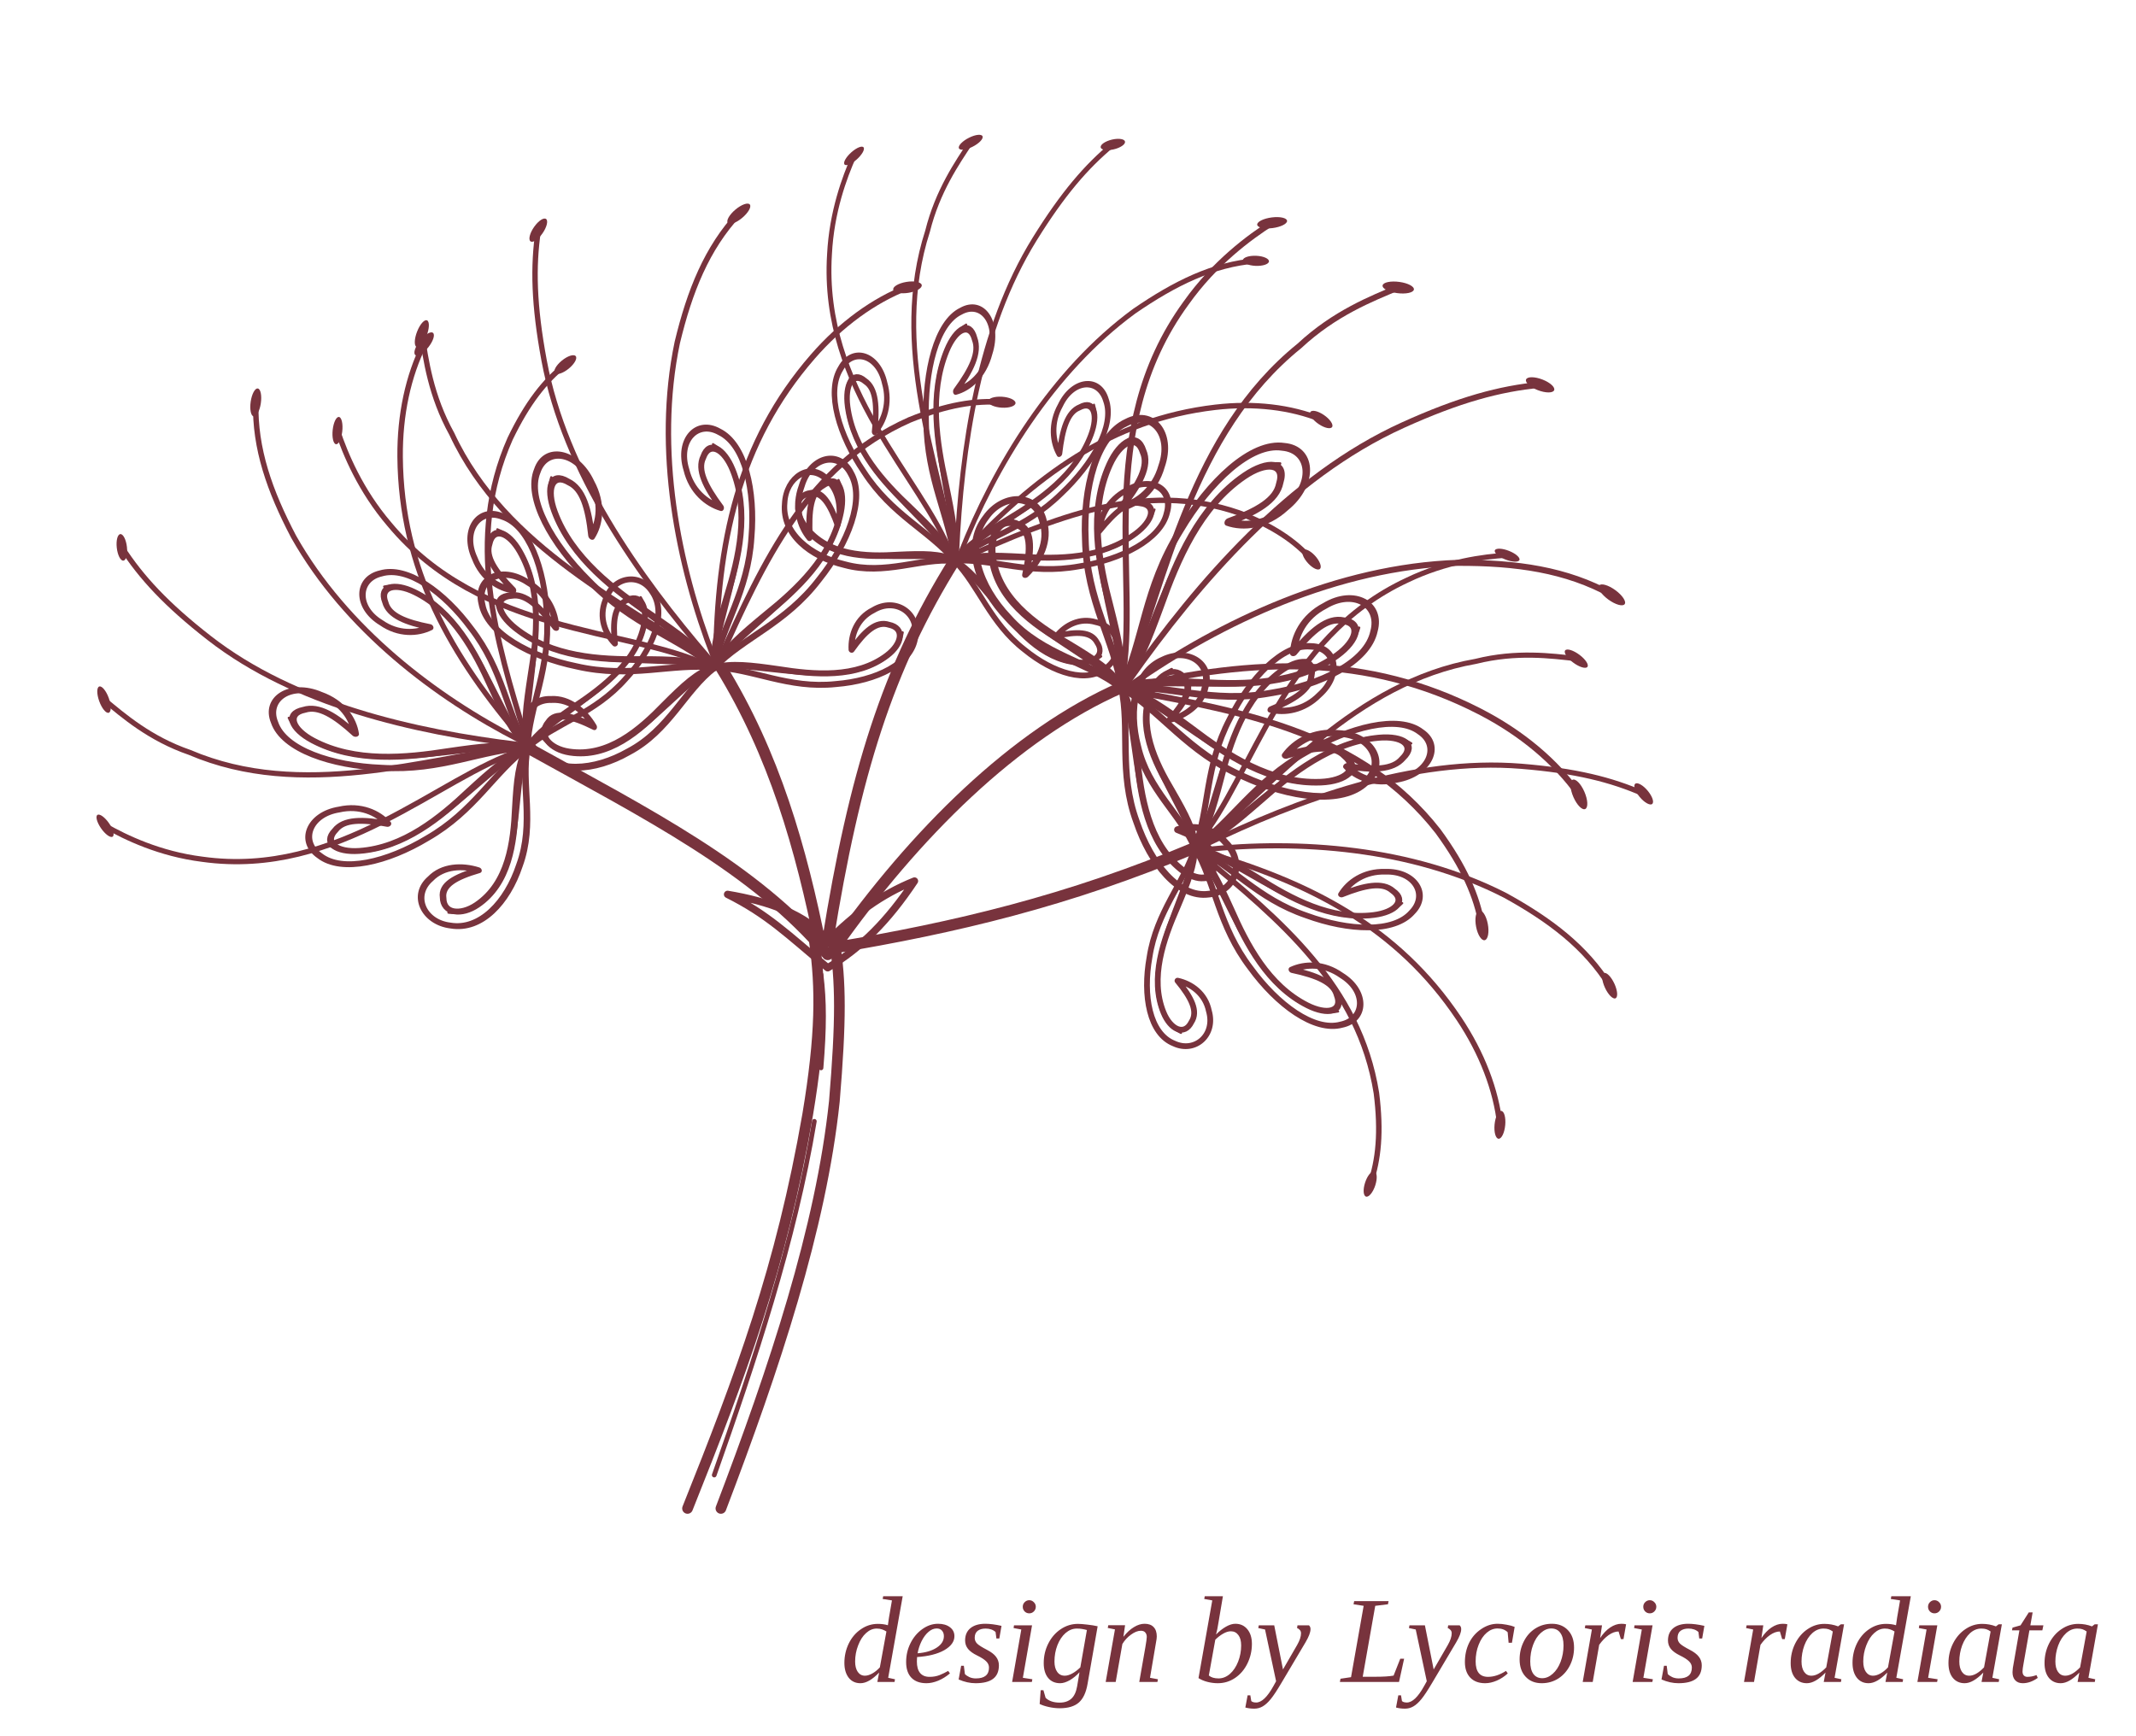
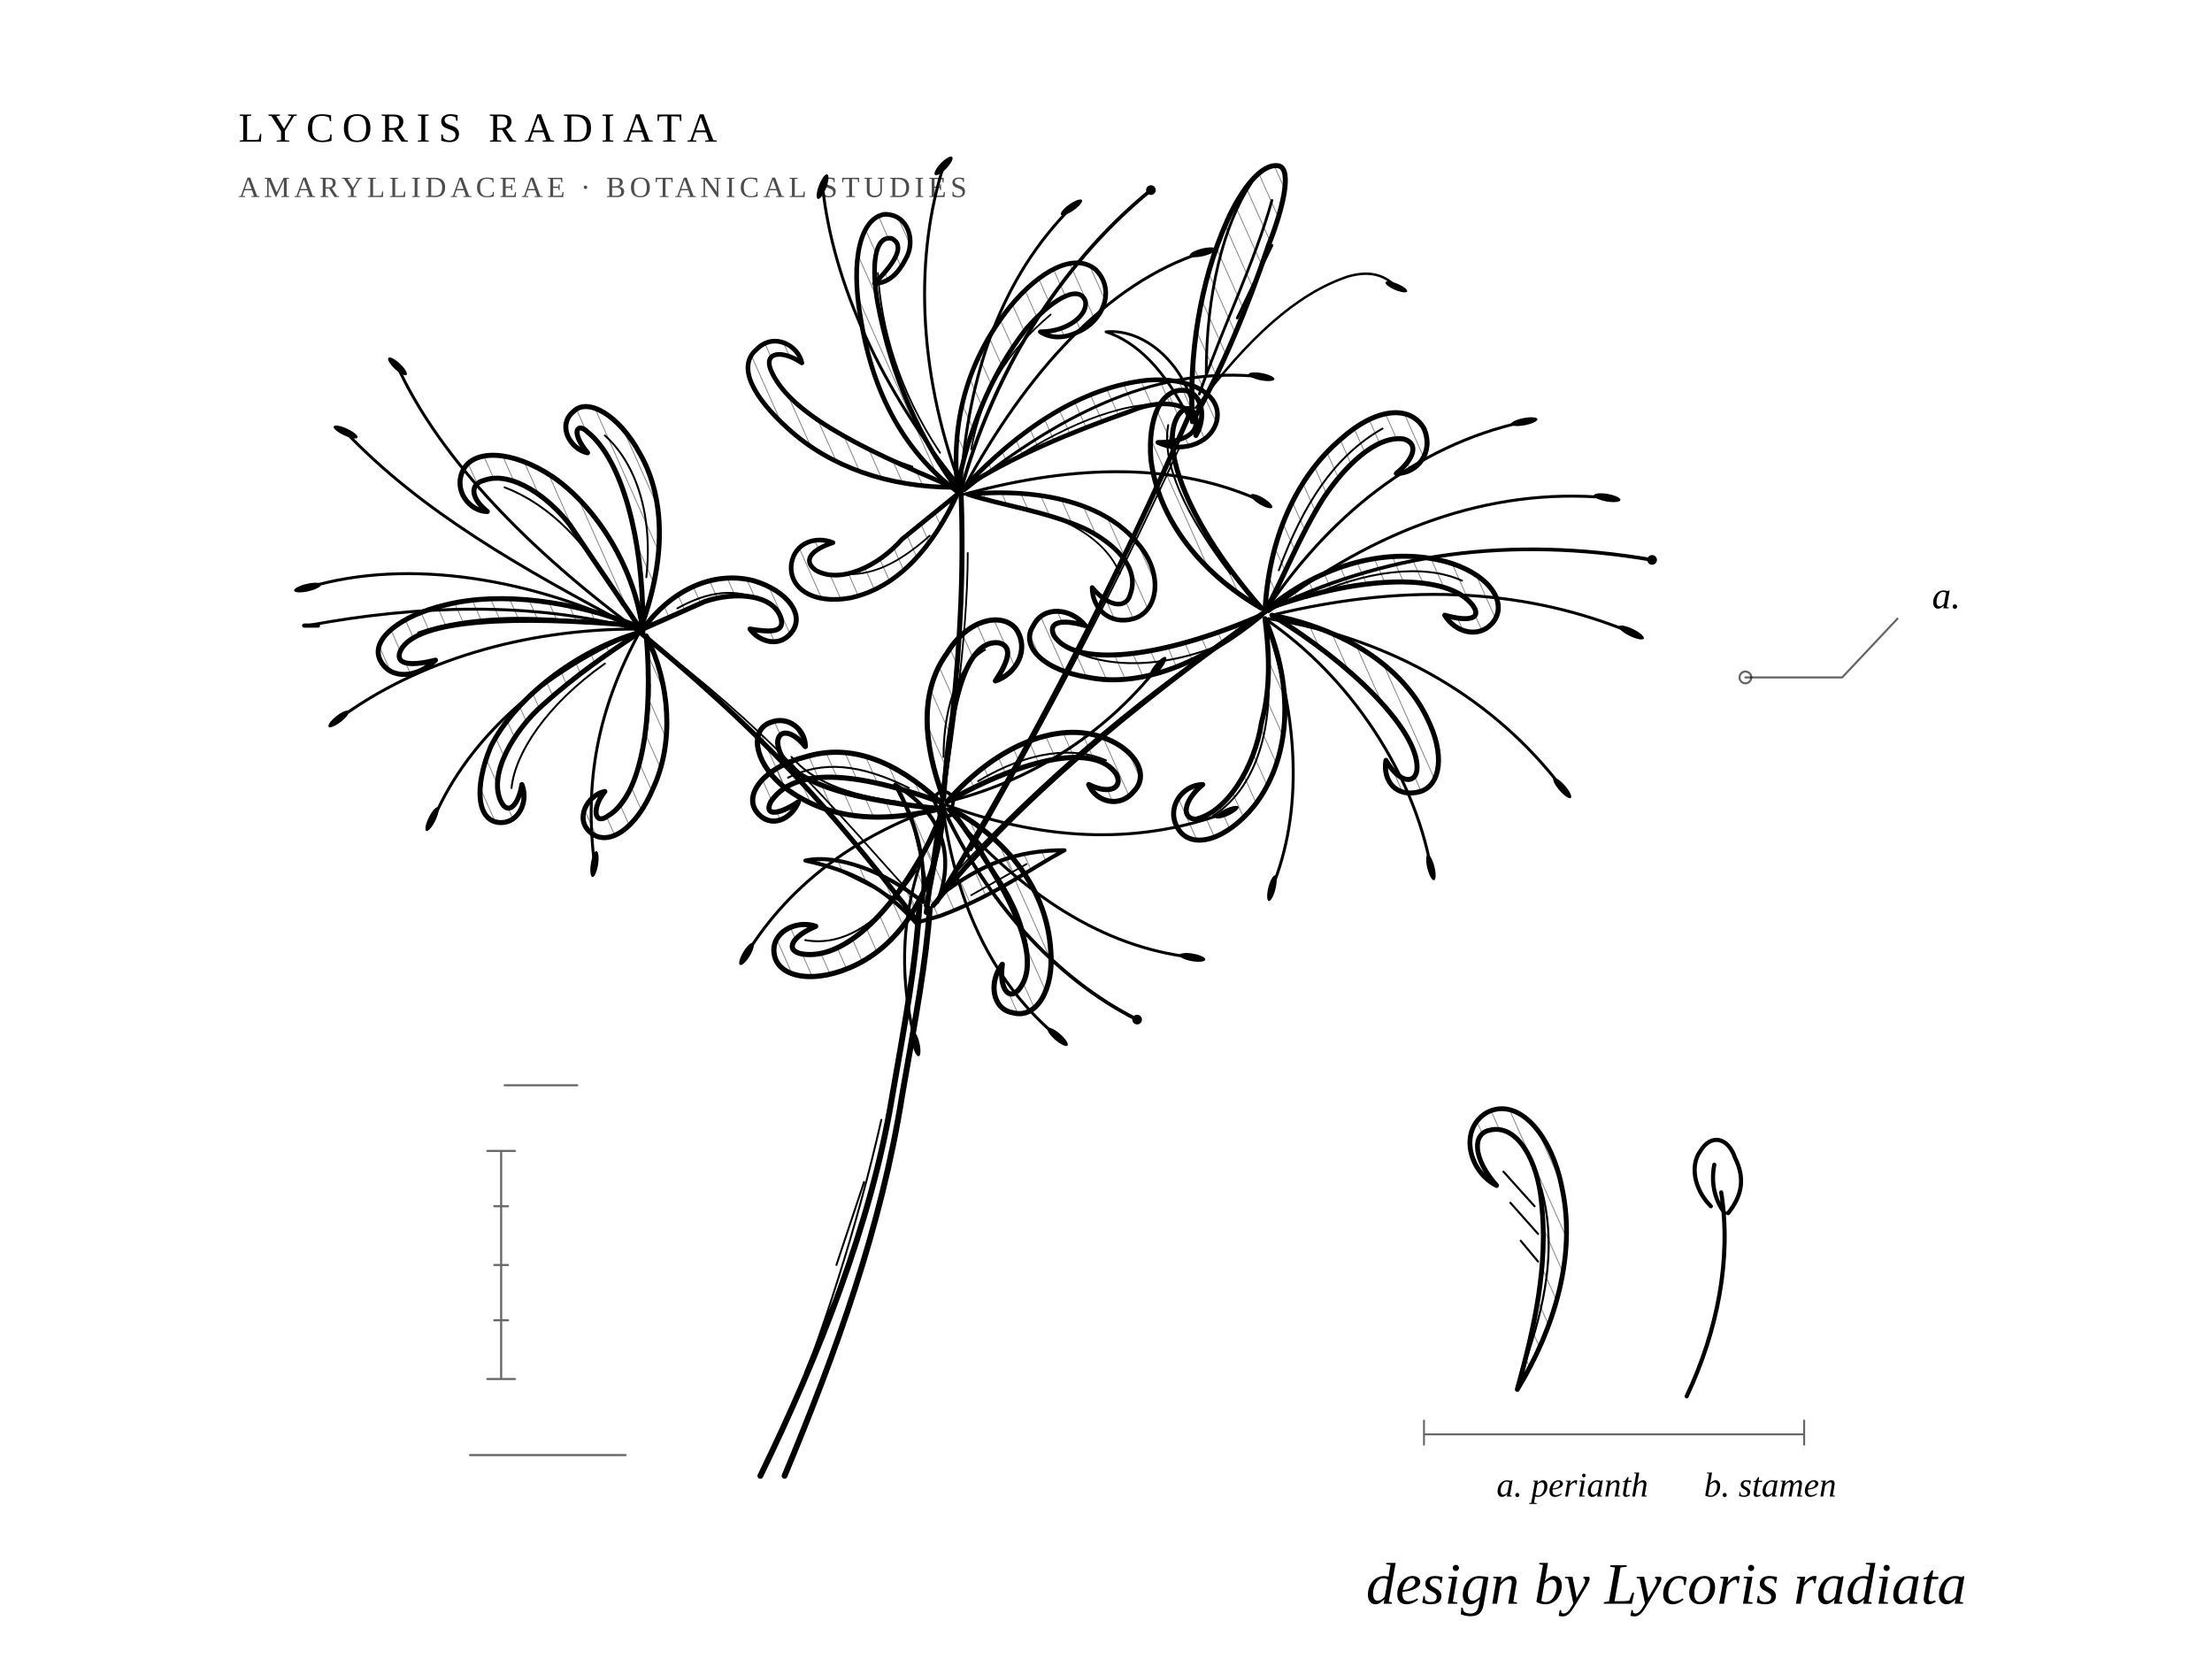
- <svg xmlns="http://www.w3.org/2000/svg" viewBox="0 0 320 260" color="#78333d" role="img" aria-labelledby="lycoris-title lycoris-desc">
-   <style>@media (prefers-color-scheme: dark) { :root { color: #e0a09b } }</style>
+ <svg xmlns="http://www.w3.org/2000/svg" viewBox="0 0 640 480" role="img" aria-labelledby="lycoris-title lycoris-desc">
  <defs>
-     <g id="lycoris-tepal" stroke-linecap="round" stroke-linejoin="round">
-       <path d="M0 0C-3-10-11-18-13-31c-2-11 0-22 7-25 6-3 12 2 10 9-1 5-5 8-9 9 4-5 6-9 4-12-2-4-6-2-8 3-4 10 0 21 4 30C-2-10 0-5 0 0Z" stroke-width="1.65" />
-       <path d="M-2-7c-3-9-9-21-9-31 0-8 3-13 7-15" stroke-width=".65" />
-     </g>
-     <g id="lycoris-floret" fill="none" stroke="currentColor" stroke-linecap="round" stroke-linejoin="round">
-       <use href="#lycoris-tepal" transform="rotate(-79) scale(.88 .78)" />
-       <use href="#lycoris-tepal" transform="rotate(-43) scale(.78 .92)" />
-       <use href="#lycoris-tepal" transform="rotate(-9) scale(.81 .97)" />
-       <use href="#lycoris-tepal" transform="rotate(27) scale(-.78 .88)" />
-       <use href="#lycoris-tepal" transform="rotate(61) scale(-.76 .93)" />
-       <use href="#lycoris-tepal" transform="rotate(103) scale(-.75 .8)" />
-       <g stroke-width="1.18">
-         <path d="M-1-1C-13-16-42-29-48-58c-2-9-1-17 0-22" />
-         <path d="M0-1C-10-20-28-42-26-68c0-9 3-16 5-21" />
-         <path d="M0-2C-5-24-8-50 0-72c4-11 8-18 13-24" />
-         <path d="M1-2C4-22 12-45 28-62c8-8 16-14 26-17" />
-         <path d="M1-1c13-21 28-37 52-45 9-3 18-4 26-3" />
-         <path d="M2-1c19-13 38-26 63-24 9 1 15 3 20 6" />
+     <pattern id="lycoris-petal-hatch" width="5" height="5" patternUnits="userSpaceOnUse" patternTransform="rotate(-24)">
+       <path d="M0 0V5" fill="none" stroke="currentColor" stroke-width=".45" opacity=".5" />
+     </pattern>
+     <symbol id="lycoris-radiata" viewBox="0 0 640 480">
+       <g fill="none" stroke="currentColor" stroke-linecap="round" stroke-linejoin="round">
+         <path d="M220 427c17-35 32-73 38-109 4-23 7-39 8-56m-39 165c15-36 28-72 34-110 4-23 7-39 8-54" stroke-width="1.7" />
+         <path d="M227 413c11-27 21-58 28-89m5-17 4-23m-31 113 8-20m1-11 8-24" stroke-width=".55" />
+         <path d="M265 266c-19-24-37-48-81-84m84 82c5-36 12-76 10-123m-8 121c24-30 58-58 96-85m-98 85c2-10 4-20 5-29m-2 28c27-44 52-93 74-143" stroke-width="1.45" />
+         <path d="M263 258c-19-21-38-44-69-68m76 60c5-31 10-65 10-90m-4 93c25-27 51-49 80-69m-75 62c20-35 40-72 60-116" stroke-width=".5" />
+         <path d="M265 267c-9-10-18-15-32-18 9-2 23 3 34 12 1-13-2-23-8-34 13 8 17 19 13 32 12-9 22-13 36-13-11 6-20 13-36 19Z" fill="url(#lycoris-petal-hatch)" stroke-width="1.15" />
+         <path d="m241 251 20 10m3-23 4 17m13 4 16-9" stroke-width=".5" />
+         <g transform="translate(345 118)">
+           <path d="M0 4c-1-19 2-40 10-58 4-9 10-17 15-16 4 1 1 13-3 23C16-29 8-10 0 4Z" fill="url(#lycoris-petal-hatch)" stroke-width="1.45" />
+           <path d="M2-4c7-20 16-38 21-56M4-10c0-23 5-43 13-55m-4 39 10-21M-1 3c-7-14-15-22-24-25 11-1 22 9 25 21" stroke-width=".8" />
+           <path d="M1 0c15-20 29-33 44-38 7-2 11 0 14 3" stroke-width=".7" />
+           <ellipse cx="59" cy="-35" rx="3.4" ry=".95" transform="rotate(23 59 -35)" fill="currentColor" stroke="none" />
+         </g>
+         <g transform="translate(278 141)">
+           <g fill="url(#lycoris-petal-hatch)" stroke-width="1.35">
+             <path d="M0 2c-18-13-26-32-29-51-3-17 0-29 7-30 7 0 9 8 6 13-2 4-5 7-9 7 6-6 9-11 5-13-5-1-6 8-4 19C-20-32-12-14 0 2Z" />
+             <path d="M-1 0c-2-21 4-38 15-52 9-11 19-16 25-11 6 6 2 15-5 18-4 2-8 2-11 0 8 0 14-5 13-9-2-5-10 0-17 8C8-32 2-15-1 0Z" />
+             <path d="M1 0c16-17 34-29 53-31 12-1 22 4 20 12-2 7-11 9-17 6 9 0 13-4 10-8-3-4-11-4-18-1C32-16 15-9 1 0Z" />
+             <path d="M2 2c22-2 40 3 49 14 8 9 6 20-1 22-7 2-12-3-12-9 5 6 10 6 11 2 3-8-5-15-13-19C25 7 11 5 2 2Z" />
+             <path d="M-1 2c-7 15-17 27-31 30-11 2-18-3-17-10 1-6 7-8 12-6-6 2-9 5-5 8 7 4 18-1 25-9L-1 2Z" />
+             <path d="M-2 0c-19 0-36-6-48-17-10-9-15-18-9-23 5-5 12-1 13 4-6-4-11-3-9 2 5 12 24 22 53 34Z" />
+           </g>
+           <g stroke-width=".5">
+             <path d="M-6-10c-12-18-17-36-18-52M3-11c3-16 10-28 23-39M12-6c16-11 34-19 48-18M14 5c16 3 28 10 32 20M-9 14c-9 8-17 12-26 11M-14-6c-15-5-27-12-36-21" />
+           </g>
+           <g stroke-width=".85">
+             <path d="M0 0c-23-28-37-59-40-87" />
+             <path d="M0 0c-13-35-13-68-5-93" />
+             <path d="M0 0c2-33 12-61 32-81" />
+             <path d="M1 0c18-33 41-59 69-68" />
+             <path d="M1 1c30-24 57-36 86-33" />
+             <path d="M1 2c33-9 62-9 86 2" />
+             <path d="M0 1c9-33 28-65 55-87" stroke-width="1.05" />
+           </g>
+           <g fill="currentColor" stroke="none">
+             <ellipse cx="-40" cy="-87" rx="3.8" ry="1.1" transform="rotate(-69 -40 -87)" />
+             <ellipse cx="-5" cy="-93" rx="3.6" ry="1.1" transform="rotate(-46 -5 -93)" />
+             <ellipse cx="32" cy="-81" rx="3.7" ry="1.05" transform="rotate(-35 32 -81)" />
+             <ellipse cx="70" cy="-68" rx="3.9" ry="1.1" transform="rotate(-14 70 -68)" />
+             <ellipse cx="87" cy="-32" rx="3.8" ry="1.05" transform="rotate(11 87 -32)" />
+             <ellipse cx="87" cy="4" rx="3.6" ry="1.05" transform="rotate(31 87 4)" />
+             <circle cx="55" cy="-86" r="1.4" />
+           </g>
+         </g>
+         <g transform="translate(184 182)">
+           <g fill="url(#lycoris-petal-hatch)" stroke-width="1.45">
+             <path d="M2 1c-2-18-13-36-26-45-12-8-23-8-26-2-3 6 2 12 7 12-5-4-5-8-1-9 8-3 19 5 25 13C-11-18-4-8 2 1Z" />
+             <path d="M0-1c-18-7-39-10-55-6-13 3-22 10-19 16 3 6 11 5 16 0-8 2-12 1-10-3 5-9 33-10 68-7Z" />
+             <path d="M1 1c-18 5-36 19-43 33-5 12-4 22 3 22 5 0 8-6 6-11-1 6-4 9-6 5-4-8 4-21 12-28C-17 13-8 7 1 1Z" />
+             <path d="M3 2c7 14 8 31 2 44-5 12-13 17-18 13-5-4-1-11 4-12-4 5-3 10 1 7C2 48 5 25 3 2Z" />
+             <path d="M2 0c8-11 20-17 32-14 10 3 15 10 11 15-4 5-10 2-12-1 6 1 10 1 9-3-2-7-13-8-22-5L2 0Z" />
+             <path d="M2-2c7-20 6-37-1-49-6-11-15-16-19-12-5 4-1 11 4 12-5-6-3-9 0-6 10 8 16 31 16 55Z" />
+           </g>
+           <g stroke-width=".55">
+             <path d="M-4-7c-10-18-21-29-34-34M-14-2c-16-2-35-2-49 3M-9 10c-17 12-26 26-27 36M4 16c0 16-3 29-11 37M12-6c9-5 17-6 25-2M3-15c2-18-3-33-12-41" />
+           </g>
+           <g stroke-width=".85">
+             <path d="M0 0c-29-14-65-21-95-12M0 0c-35-26-58-52-69-76M0 0c-34-18-62-34-84-57M0 0c-32 0-63 9-86 26M0 1c-30 13-50 33-59 55M1 1c-12 22-16 43-13 67M0 0c-30-8-63-7-95-1" />
+             <path d="M-92-1h-4" stroke-width="1.2" />
+           </g>
+           <g fill="currentColor" stroke="none">
+             <ellipse cx="-95" cy="-12" rx="4" ry="1.1" transform="rotate(-13 -95 -12)" />
+             <ellipse cx="-69" cy="-76" rx="3.6" ry="1.05" transform="rotate(43 -69 -76)" />
+             <ellipse cx="-84" cy="-57" rx="3.8" ry="1.05" transform="rotate(25 -84 -57)" />
+             <ellipse cx="-86" cy="26" rx="3.7" ry="1.05" transform="rotate(-38 -86 26)" />
+             <ellipse cx="-59" cy="55" rx="3.8" ry="1.05" transform="rotate(-64 -59 55)" />
+             <ellipse cx="-12" cy="68" rx="3.8" ry="1.05" transform="rotate(-81 -12 68)" />
+           </g>
+         </g>
+         <g transform="translate(366 177)">
+           <g fill="url(#lycoris-petal-hatch)" stroke-width="1.45">
+             <path d="M0 0c1-21 9-39 22-50 10-9 20-10 24-3 3 7-2 13-8 13 6-5 6-9 2-10-8-1-17 8-23 17C10-22 5-9 0 0Z" />
+             <path d="M1-1c17-14 37-18 53-13 12 4 16 12 12 17-4 5-11 3-14-2 7 2 11 1 8-3-7-9-31-9-59 1Z" />
+             <path d="M2 1c21 4 38 15 45 30 5 10 4 19-2 21-7 2-11-3-10-9 4 7 9 7 9 2 0-11-19-30-42-44Z" />
+             <path d="M0 2c9 21 7 41-3 54-8 10-18 13-22 7-4-6 1-13 7-13-6 5-6 10-2 10 9-2 17-15 19-28C2 21 1 10 0 2Z" />
+             <path d="M-1 1c-17 14-35 21-50 18-13-2-20-9-16-15 3-6 11-5 15 0-7-2-11-1-9 3 6 9 30 7 60-6Z" />
+             <path d="M-1-1c-19-11-30-27-32-43-1-12 3-21 10-20 5 1 6 8 3 13 1-7-2-10-5-6-6 9 3 32 24 56Z" />
+           </g>
+           <g stroke-width=".55">
+             <path d="M4-12c7-19 16-33 30-41M12-4c17-8 34-10 45-5M13 8c14 10 26 21 30 33M1 17c1 20-5 35-16 42M-14 10c-18 7-34 6-44 0M-10-11c-13-17-20-32-18-43" />
+           </g>
+           <g stroke-width=".85">
+             <path d="M0 0c18-27 43-48 75-55M1 0c31-24 64-36 98-33M2 1c41-10 75-7 104 5M1 2c37 6 66 24 85 49M0 2c25 17 43 45 48 72M0 2c10 29 11 56 2 78" />
+             <path d="M0 0c34-17 71-22 112-15" stroke-width="1.05" />
+           </g>
+           <g fill="currentColor" stroke="none">
+             <ellipse cx="75" cy="-55" rx="3.9" ry="1.05" transform="rotate(-11 75 -55)" />
+             <ellipse cx="99" cy="-33" rx="3.9" ry="1.1" transform="rotate(10 99 -33)" />
+             <ellipse cx="106" cy="6" rx="4" ry="1.1" transform="rotate(26 106 6)" />
+             <ellipse cx="86" cy="51" rx="3.8" ry="1.05" transform="rotate(49 86 51)" />
+             <ellipse cx="48" cy="74" rx="3.8" ry="1.05" transform="rotate(76 48 74)" />
+             <ellipse cx="2" cy="80" rx="3.8" ry="1.05" transform="rotate(-76 2 80)" />
+             <circle cx="112" cy="-15" r="1.4" />
+           </g>
+         </g>
+         <g transform="translate(273 233)">
+           <g fill="url(#lycoris-petal-hatch)" stroke-width="1.5">
+             <path d="M-1-1c-13-12-26-17-39-13-12 3-18 11-14 16 4 5 10 2 12-3-6 4-10 4-8 0 6-9 21-10 49 0Z" />
+             <path d="M0-2c-6-16-7-31 1-42 6-10 16-12 20-7 4 6 0 13-6 15 4-6 5-10 1-11-8-1-14 12-16 45Z" />
+             <path d="M1-1c14-16 31-23 44-19 10 3 15 11 10 16-4 5-11 3-13-2 6 3 10 1 8-3-6-9-26-5-49 8Z" />
+             <path d="M2 1c17 9 28 24 29 41 1 11-4 20-11 18-6-1-7-9-3-14-1 7 2 11 5 7 7-9-3-29-20-52Z" />
+             <path d="M0 2c-2 21-11 37-25 44-12 6-23 4-24-3-1-6 6-10 12-8-7 3-9 7-4 8 12 2 28-12 41-41Z" />
+             <path d="M-1 1c-20 5-35 2-46-7-8-7-9-16-3-18 5-2 10 2 10 7-4-5-8-5-8-1 1 10 17 16 47 19Z" />
+           </g>
+           <g stroke-width=".55">
+             <path d="M-10-5c-14-7-25-8-35-3M0-14c0-16 5-27 12-31M10-7c15-9 28-10 37-6M10 13c12 14 17 29 13 39M-8 19c-10 15-21 22-32 20M-13-1c-15-2-25-6-31-13" />
+           </g>
+           <g stroke-width=".85">
+             <path d="M0 0c-24 8-44 22-57 43M0 1c-12 23-14 45-8 68M0 2c4 28 15 50 33 65M1 1c22 25 45 40 71 43M1 0c30 11 57 11 81 2M1-1c24-6 45-19 61-39" />
+             <path d="M0 1c12 26 32 49 56 61" stroke-width="1.05" />
+           </g>
+           <g fill="currentColor" stroke="none">
+             <ellipse cx="-57" cy="43" rx="3.7" ry="1.1" transform="rotate(-59 -57 43)" />
+             <ellipse cx="-8" cy="69" rx="3.7" ry="1.05" transform="rotate(77 -8 69)" />
+             <ellipse cx="33" cy="67" rx="3.8" ry="1.1" transform="rotate(41 33 67)" />
+             <ellipse cx="72" cy="44" rx="3.8" ry="1.1" transform="rotate(10 72 44)" />
+             <ellipse cx="82" cy="2" rx="3.7" ry="1.05" transform="rotate(-25 82 2)" />
+             <ellipse cx="62" cy="-40" rx="3.7" ry="1.05" transform="rotate(-51 62 -40)" />
+             <circle cx="56" cy="62" r="1.4" />
+           </g>
+           <path d="M-3-2q3-4 6 0l-1 5h-3Z" stroke-width="1" />
+         </g>
+         <g transform="translate(451 378)">
+           <path d="M-12 24c11-18 17-39 13-58-3-16-13-27-22-22-8 5-5 17 3 21-7-8-7-15-2-16 8-2 14 9 15 21 2 18-2 36-7 54Z" fill="url(#lycoris-petal-hatch)" stroke-width="1.4" />
+           <path d="M-9 14c6-18 8-33 4-48m-2 5-9-10m10 18-8-9m8 17-5-6" stroke-width=".6" />
+           <path d="M37 26c9-19 13-40 10-59m-3 4c-5-5-6-12-3-16 3-5 8-4 10 2 3 6 2 11-2 16m-4-14c-1 5 0 10 3 14" stroke-width="1.2" />
+           <path d="M-39 37H71m-110-4v7m110-7v7" stroke-width=".55" opacity=".6" />
+         </g>
+         <path d="M145 333v66m-4-66h8m-8 66h8m-6-50h4m-4 17h4m-4 16h4M146 314h21m-31 107h45M505 196h28l16-17" stroke-width=".6" opacity=".6" />
+         <circle cx="505" cy="196" r="1.7" stroke-width=".6" opacity=".6" />
      </g>
-       <g fill="currentColor" stroke="none">
-         <ellipse cx="-48" cy="-80" rx="2.9" ry="1.05" transform="rotate(-52 -48 -80)" />
-         <ellipse cx="-21" cy="-89" rx="3.1" ry="1.1" transform="rotate(-37 -21 -89)" />
-         <ellipse cx="13" cy="-96" rx="3" ry="1.1" transform="rotate(-24 13 -96)" />
-         <ellipse cx="54" cy="-79" rx="3.2" ry="1.1" transform="rotate(-10 54 -79)" />
-         <ellipse cx="79" cy="-49" rx="3.2" ry="1.15" transform="rotate(18 79 -49)" />
-         <ellipse cx="85" cy="-19" rx="3" ry="1.15" transform="rotate(30 85 -19)" />
+       <g fill="currentColor" font-family="Georgia, 'Times New Roman', serif">
+         <text x="69" y="41" font-size="12" letter-spacing="2.4">LYCORIS RADIATA</text>
+         <text x="69" y="57" font-size="8.5" letter-spacing="1.2" opacity=".7">AMARYLLIDACEAE · BOTANICAL STUDIES</text>
+         <text x="433" y="433" font-size="10" font-style="italic">a. perianth</text>
+         <text x="493" y="433" font-size="10" font-style="italic">b. stamen</text>
+         <text x="559" y="176" font-size="11" font-style="italic">a.</text>
+         <text x="569" y="464" text-anchor="end" font-size="17" font-style="italic">design by Lycoris radiata</text>
      </g>
-     </g>
-     <symbol id="lycoris-radiata" viewBox="0 0 320 260">
-       <g fill="none" stroke="currentColor" stroke-linecap="round" stroke-linejoin="round">
-         <path d="M103 226c8-20 14-36 18-59 2-12 2-19 1-26M108 226c8-21 15-42 17-61 1-12 1-18 0-24" stroke-width="1.6" />
-         <path d="M107 221c6-17 12-35 15-53m1-8c.5-6 .5-10 0-14" stroke-width=".7" />
-         <path d="M124 143c-11-13-27-21-45-31m44 30c-3-15-7-29-15-42m16 41c4-25 9-41 19-57m-18 58c12-17 27-32 43-39m-43 39c18-3 35-7 54-15" stroke-width="1.7" />
-         <path d="M124 145c-6-5-9-8-15-11 6 1 12 3 15 7 4-4 8-7 13-9-4 6-8 10-13 13Z" stroke-width="1.1" />
-         <use href="#lycoris-floret" transform="translate(107 100) rotate(-29) scale(.67 .73)" />
-         <use href="#lycoris-floret" transform="translate(143 84) rotate(14) scale(.61 .69)" />
-         <use href="#lycoris-floret" transform="translate(79 112) rotate(-71) scale(.66 .7)" />
-         <use href="#lycoris-floret" transform="translate(168 103) rotate(47) scale(.74 .8)" />
-         <use href="#lycoris-floret" transform="translate(179 127) rotate(76) scale(.65 .7)" />
-       </g>
-       <text x="315" y="252" text-anchor="end" fill="currentColor" font-family="Georgia, 'Times New Roman', serif" font-size="18.5" font-style="italic">design by Lycoris radiata</text>
    </symbol>
  </defs>
-   <use href="#lycoris-radiata" width="320" height="260" />
+   <use href="#lycoris-radiata" width="640" height="480" />
</svg>
